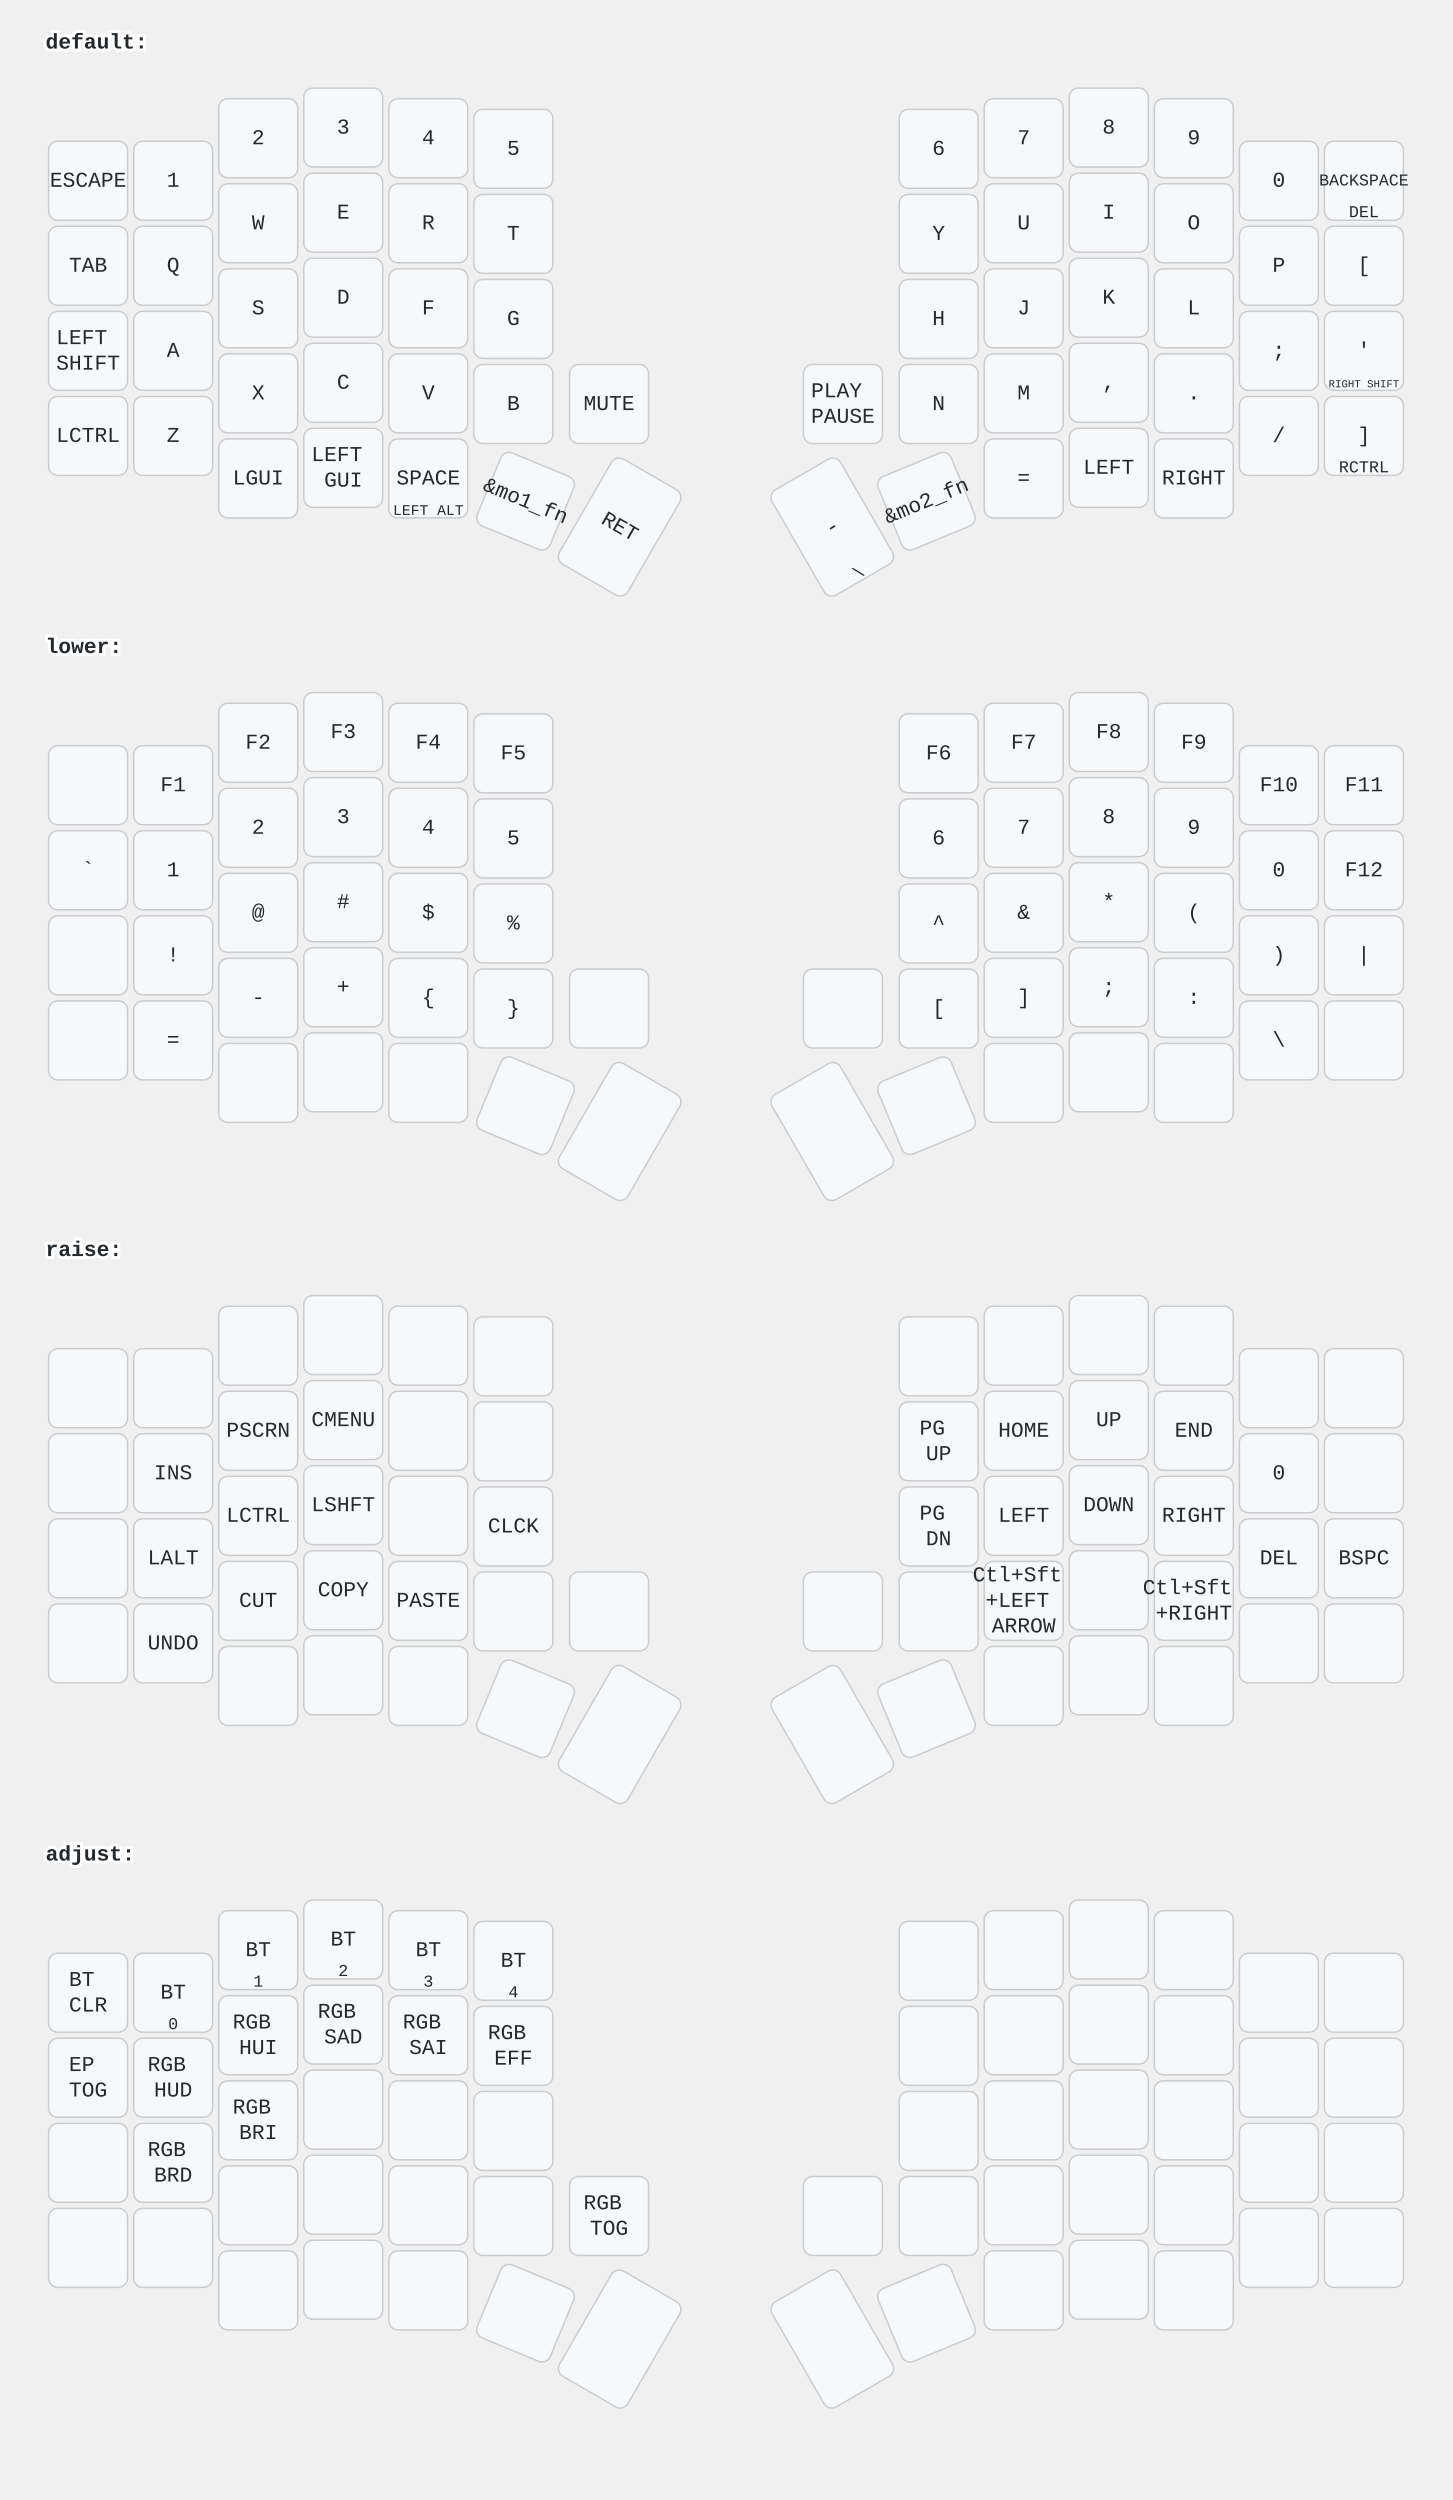
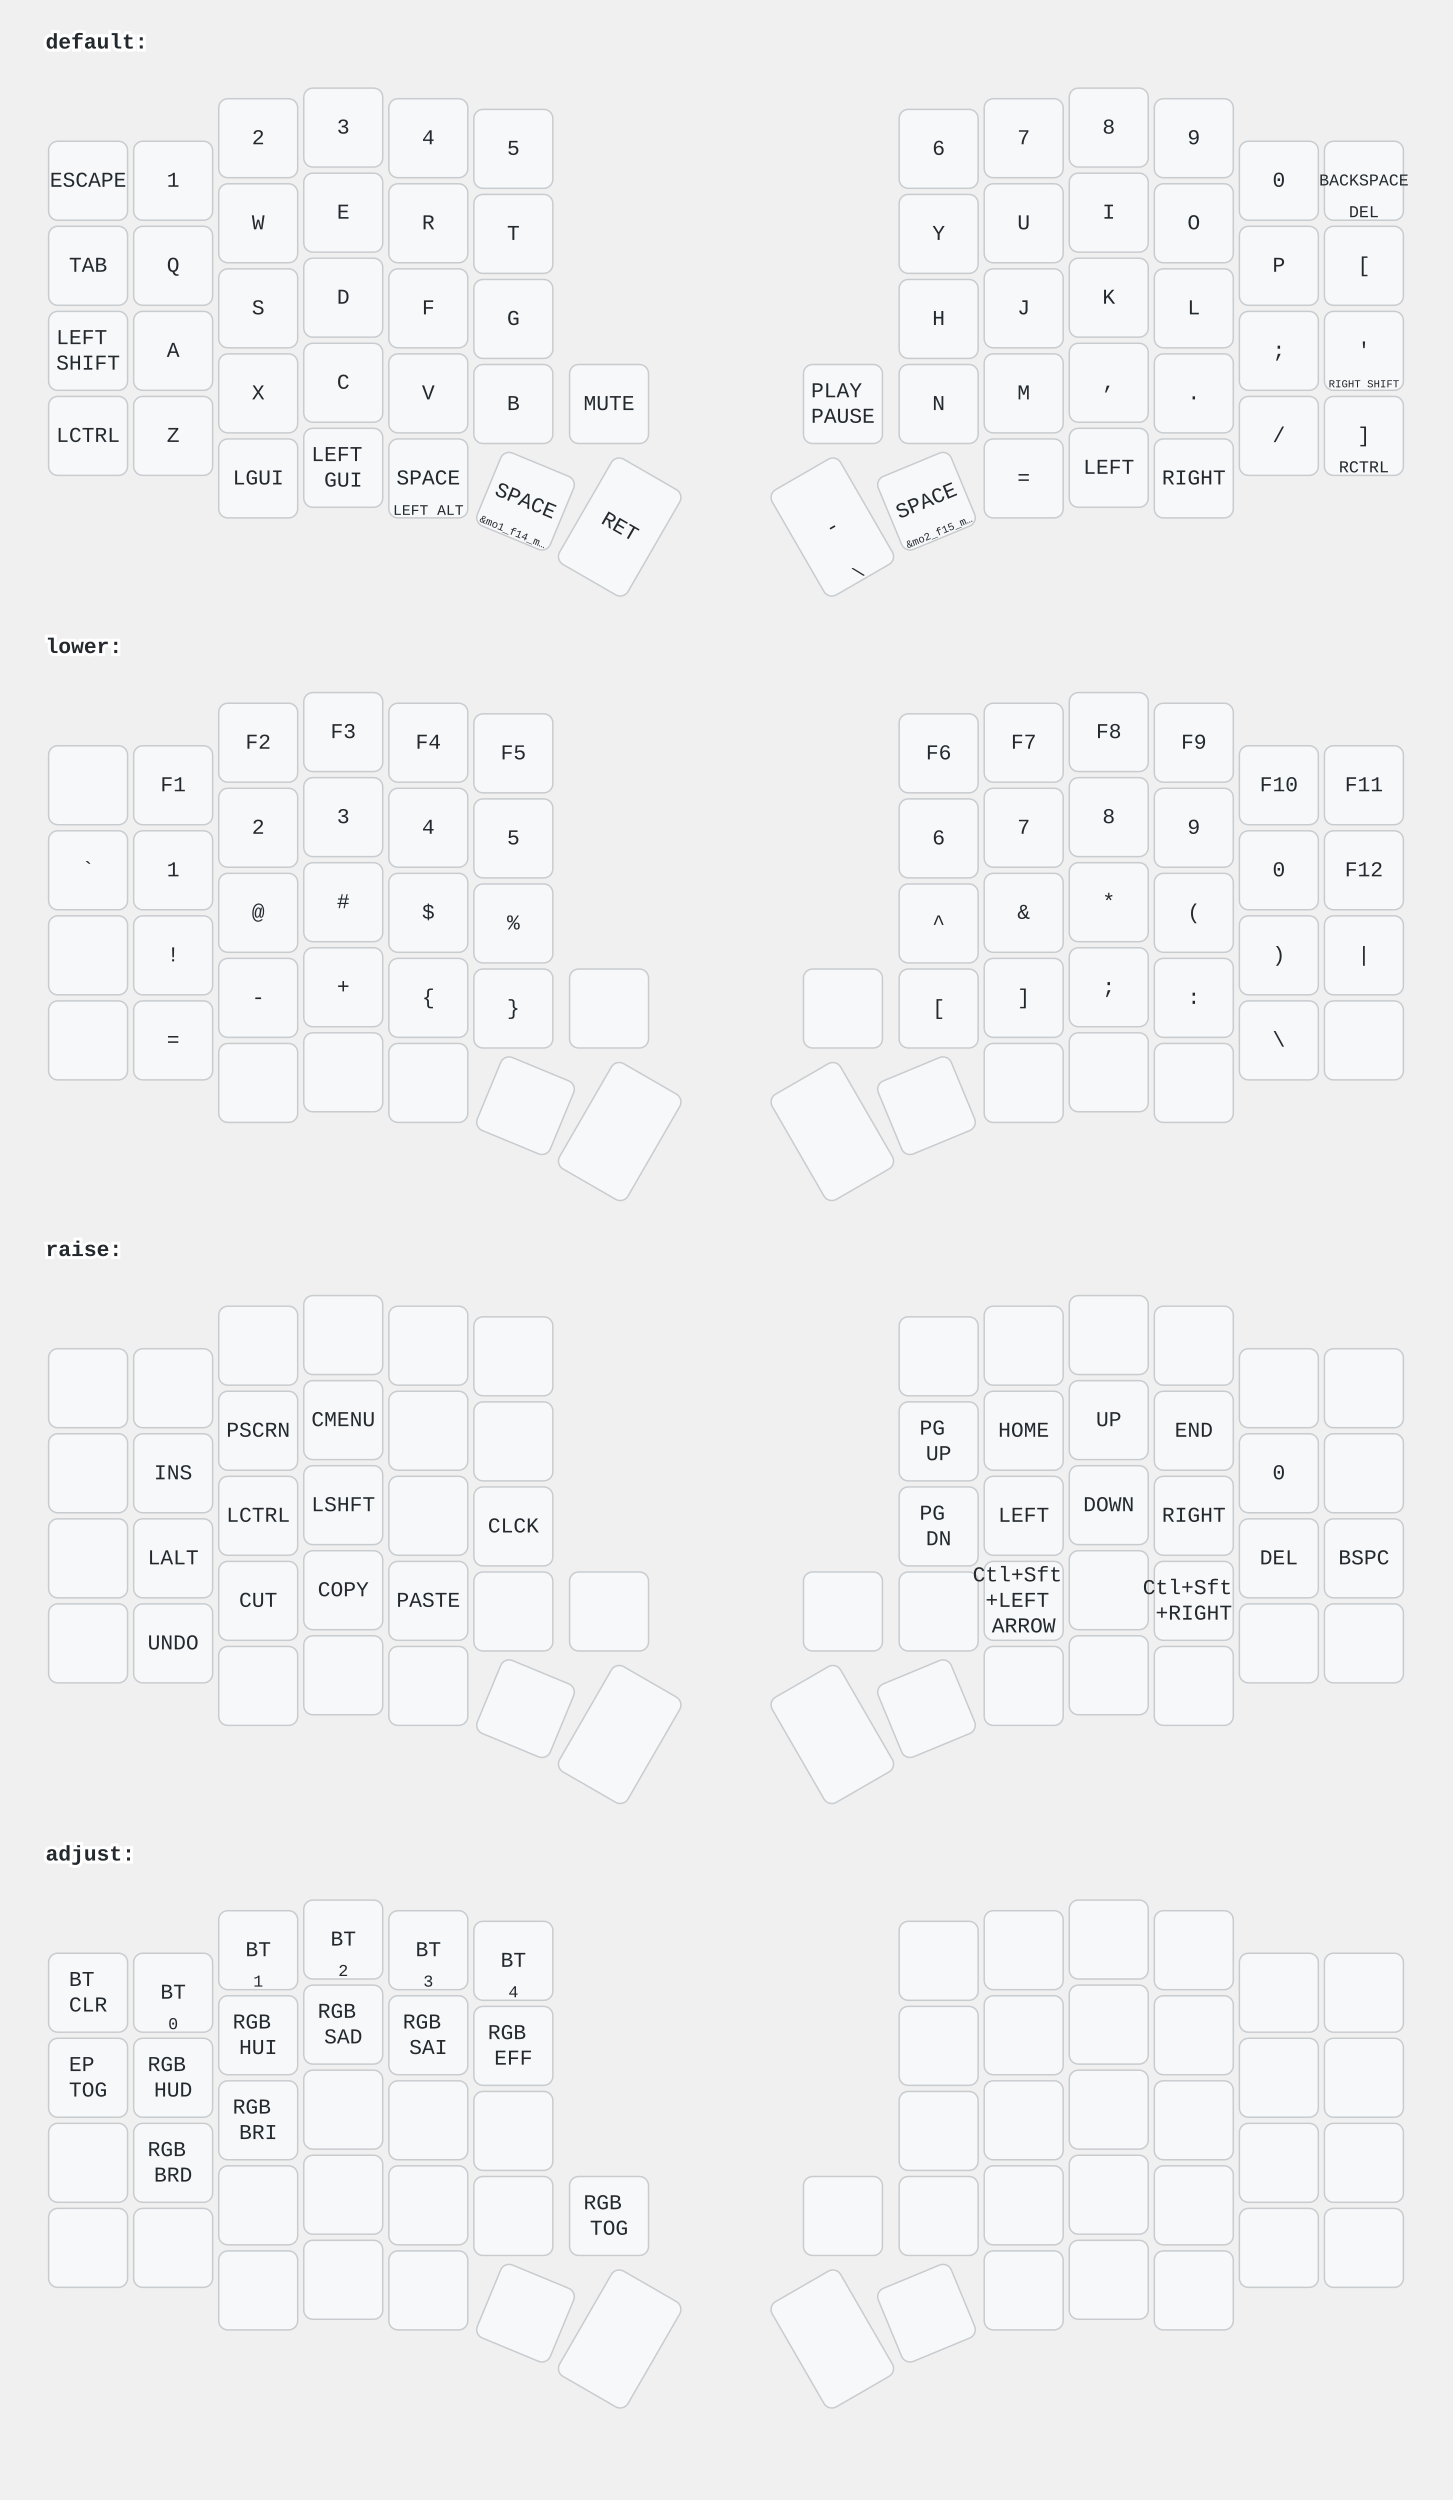
<svg xmlns="http://www.w3.org/2000/svg" width="956" height="1646" viewBox="0 0 956 1646" class="keymap">
  <style>/* inherit to force styles through use tags */
svg path {
    fill: inherit;
}

/* font and background color specifications */
svg.keymap {
    font-family: SFMono-Regular,Consolas,Liberation Mono,Menlo,monospace;
    font-size: 14px;
    font-kerning: normal;
    text-rendering: optimizeLegibility;
    fill: #24292e;
}

/* default key styling */
rect.key {
    fill: #f6f8fa;
}

rect.key, rect.combo {
    stroke: #c9cccf;
    stroke-width: 1;
}

/* default key side styling, only used is draw_key_sides is set */
rect.side {
    filter: brightness(90%);
}

/* color accent for combo boxes */
rect.combo, rect.combo-separate {
    fill: #cdf;
}

/* color accent for held keys */
rect.held, rect.combo.held {
    fill: #fdd;
}

/* color accent for ghost (optional) keys */
rect.ghost, rect.combo.ghost {
    stroke-dasharray: 4, 4;
    stroke-width: 2;
}

text {
    text-anchor: middle;
    dominant-baseline: middle;
}

/* styling for layer labels */
text.label {
    font-weight: bold;
    text-anchor: start;
    stroke: white;
    stroke-width: 4;
    paint-order: stroke;
}

/* styling for optional footer */
text.footer {
    text-anchor: end;
    dominant-baseline: auto;
    stroke: white;
    stroke-width: 4;
    paint-order: stroke;
}

/* styling for combo tap, and key non-tap label text */
text.combo, text.hold, text.shifted, text.left, text.right {
    font-size: 11px;
}

text.hold {
    text-anchor: middle;
    dominant-baseline: auto;
}

text.shifted {
    text-anchor: middle;
    dominant-baseline: hanging;
}

text.left {
    text-anchor: start;
}

text.right {
    text-anchor: end;
}

text.layer-activator {
    text-decoration: underline;
}

/* styling for hold/shifted label text in combo box */
text.combo.hold, text.combo.shifted, text.combo.left, text.combo.right {
    font-size: 8px;
}

/* lighter symbol for transparent keys */
text.trans {
    fill: #7b7e81;
}

/* styling for combo dendrons */
path.combo {
    stroke-width: 1;
    stroke: gray;
    fill: none;
}

/* Start Tabler Icons Cleanup */
/* cannot use height/width with glyphs */
.icon-tabler &gt; path {
    fill: inherit;
    stroke: inherit;
    stroke-width: 2;
}
/* hide tabler's default box */
.icon-tabler &gt; path[stroke="none"][fill="none"] {
    visibility: hidden;
}
/* End Tabler Icons Cleanup */
</style>
  <g transform="translate(30, 0)" class="layer-default">
    <text x="0" y="28" class="label" id="default">default:</text>
    <g transform="translate(0, 56)">
      <g transform="translate(28, 63)" class="key keypos-0">
        <rect rx="6" ry="6" x="-26" y="-26" width="52" height="52" class="key" />
        <text x="0" y="0" class="key tap">ESCAPE</text>
      </g>
      <g transform="translate(84, 63)" class="key keypos-1">
        <rect rx="6" ry="6" x="-26" y="-26" width="52" height="52" class="key" />
        <text x="0" y="0" class="key tap">1</text>
      </g>
      <g transform="translate(140, 35)" class="key keypos-2">
        <rect rx="6" ry="6" x="-26" y="-26" width="52" height="52" class="key" />
        <text x="0" y="0" class="key tap">2</text>
      </g>
      <g transform="translate(196, 28)" class="key keypos-3">
        <rect rx="6" ry="6" x="-26" y="-26" width="52" height="52" class="key" />
        <text x="0" y="0" class="key tap">3</text>
      </g>
      <g transform="translate(252, 35)" class="key keypos-4">
        <rect rx="6" ry="6" x="-26" y="-26" width="52" height="52" class="key" />
        <text x="0" y="0" class="key tap">4</text>
      </g>
      <g transform="translate(308, 42)" class="key keypos-5">
        <rect rx="6" ry="6" x="-26" y="-26" width="52" height="52" class="key" />
        <text x="0" y="0" class="key tap">5</text>
      </g>
      <g transform="translate(588, 42)" class="key keypos-6">
        <rect rx="6" ry="6" x="-26" y="-26" width="52" height="52" class="key" />
        <text x="0" y="0" class="key tap">6</text>
      </g>
      <g transform="translate(644, 35)" class="key keypos-7">
        <rect rx="6" ry="6" x="-26" y="-26" width="52" height="52" class="key" />
        <text x="0" y="0" class="key tap">7</text>
      </g>
      <g transform="translate(700, 28)" class="key keypos-8">
        <rect rx="6" ry="6" x="-26" y="-26" width="52" height="52" class="key" />
        <text x="0" y="0" class="key tap">8</text>
      </g>
      <g transform="translate(756, 35)" class="key keypos-9">
        <rect rx="6" ry="6" x="-26" y="-26" width="52" height="52" class="key" />
        <text x="0" y="0" class="key tap">9</text>
      </g>
      <g transform="translate(812, 63)" class="key keypos-10">
        <rect rx="6" ry="6" x="-26" y="-26" width="52" height="52" class="key" />
        <text x="0" y="0" class="key tap">0</text>
      </g>
      <g transform="translate(868, 63)" class="key keypos-11">
        <rect rx="6" ry="6" x="-26" y="-26" width="52" height="52" class="key" />
        <text x="0" y="0" class="key tap">
          <tspan style="font-size: 78%">BACKSPACE</tspan>
        </text>
        <text x="0" y="24" class="key hold">DEL</text>
      </g>
      <g transform="translate(28, 119)" class="key keypos-12">
        <rect rx="6" ry="6" x="-26" y="-26" width="52" height="52" class="key" />
        <text x="0" y="0" class="key tap">TAB</text>
      </g>
      <g transform="translate(84, 119)" class="key keypos-13">
        <rect rx="6" ry="6" x="-26" y="-26" width="52" height="52" class="key" />
        <text x="0" y="0" class="key tap">Q</text>
      </g>
      <g transform="translate(140, 91)" class="key keypos-14">
        <rect rx="6" ry="6" x="-26" y="-26" width="52" height="52" class="key" />
        <text x="0" y="0" class="key tap">W</text>
      </g>
      <g transform="translate(196, 84)" class="key keypos-15">
        <rect rx="6" ry="6" x="-26" y="-26" width="52" height="52" class="key" />
        <text x="0" y="0" class="key tap">E</text>
      </g>
      <g transform="translate(252, 91)" class="key keypos-16">
        <rect rx="6" ry="6" x="-26" y="-26" width="52" height="52" class="key" />
        <text x="0" y="0" class="key tap">R</text>
      </g>
      <g transform="translate(308, 98)" class="key keypos-17">
        <rect rx="6" ry="6" x="-26" y="-26" width="52" height="52" class="key" />
        <text x="0" y="0" class="key tap">T</text>
      </g>
      <g transform="translate(588, 98)" class="key keypos-18">
        <rect rx="6" ry="6" x="-26" y="-26" width="52" height="52" class="key" />
        <text x="0" y="0" class="key tap">Y</text>
      </g>
      <g transform="translate(644, 91)" class="key keypos-19">
        <rect rx="6" ry="6" x="-26" y="-26" width="52" height="52" class="key" />
        <text x="0" y="0" class="key tap">U</text>
      </g>
      <g transform="translate(700, 84)" class="key keypos-20">
        <rect rx="6" ry="6" x="-26" y="-26" width="52" height="52" class="key" />
        <text x="0" y="0" class="key tap">I</text>
      </g>
      <g transform="translate(756, 91)" class="key keypos-21">
        <rect rx="6" ry="6" x="-26" y="-26" width="52" height="52" class="key" />
        <text x="0" y="0" class="key tap">O</text>
      </g>
      <g transform="translate(812, 119)" class="key keypos-22">
        <rect rx="6" ry="6" x="-26" y="-26" width="52" height="52" class="key" />
        <text x="0" y="0" class="key tap">P</text>
      </g>
      <g transform="translate(868, 119)" class="key keypos-23">
        <rect rx="6" ry="6" x="-26" y="-26" width="52" height="52" class="key" />
        <text x="0" y="0" class="key tap">[</text>
      </g>
      <g transform="translate(28, 175)" class="key keypos-24">
        <rect rx="6" ry="6" x="-26" y="-26" width="52" height="52" class="key" />
        <text x="0" y="0" class="key tap">
          <tspan x="0" dy="-0.6em">LEFT</tspan>
          <tspan x="0" dy="1.2em">SHIFT</tspan>
        </text>
      </g>
      <g transform="translate(84, 175)" class="key keypos-25">
        <rect rx="6" ry="6" x="-26" y="-26" width="52" height="52" class="key" />
        <text x="0" y="0" class="key tap">A</text>
      </g>
      <g transform="translate(140, 147)" class="key keypos-26">
        <rect rx="6" ry="6" x="-26" y="-26" width="52" height="52" class="key" />
        <text x="0" y="0" class="key tap">S</text>
      </g>
      <g transform="translate(196, 140)" class="key keypos-27">
        <rect rx="6" ry="6" x="-26" y="-26" width="52" height="52" class="key" />
        <text x="0" y="0" class="key tap">D</text>
      </g>
      <g transform="translate(252, 147)" class="key keypos-28">
        <rect rx="6" ry="6" x="-26" y="-26" width="52" height="52" class="key" />
        <text x="0" y="0" class="key tap">F</text>
      </g>
      <g transform="translate(308, 154)" class="key keypos-29">
        <rect rx="6" ry="6" x="-26" y="-26" width="52" height="52" class="key" />
        <text x="0" y="0" class="key tap">G</text>
      </g>
      <g transform="translate(588, 154)" class="key keypos-30">
        <rect rx="6" ry="6" x="-26" y="-26" width="52" height="52" class="key" />
        <text x="0" y="0" class="key tap">H</text>
      </g>
      <g transform="translate(644, 147)" class="key keypos-31">
        <rect rx="6" ry="6" x="-26" y="-26" width="52" height="52" class="key" />
        <text x="0" y="0" class="key tap">J</text>
      </g>
      <g transform="translate(700, 140)" class="key keypos-32">
        <rect rx="6" ry="6" x="-26" y="-26" width="52" height="52" class="key" />
        <text x="0" y="0" class="key tap">K</text>
      </g>
      <g transform="translate(756, 147)" class="key keypos-33">
        <rect rx="6" ry="6" x="-26" y="-26" width="52" height="52" class="key" />
        <text x="0" y="0" class="key tap">L</text>
      </g>
      <g transform="translate(812, 175)" class="key keypos-34">
        <rect rx="6" ry="6" x="-26" y="-26" width="52" height="52" class="key" />
        <text x="0" y="0" class="key tap">;</text>
      </g>
      <g transform="translate(868, 175)" class="key keypos-35">
        <rect rx="6" ry="6" x="-26" y="-26" width="52" height="52" class="key" />
        <text x="0" y="0" class="key tap">'</text>
        <text x="0" y="24" class="key hold">
          <tspan style="font-size: 64%">RIGHT SHIFT</tspan>
        </text>
      </g>
      <g transform="translate(28, 231)" class="key keypos-36">
        <rect rx="6" ry="6" x="-26" y="-26" width="52" height="52" class="key" />
        <text x="0" y="0" class="key tap">LCTRL</text>
      </g>
      <g transform="translate(84, 231)" class="key keypos-37">
        <rect rx="6" ry="6" x="-26" y="-26" width="52" height="52" class="key" />
        <text x="0" y="0" class="key tap">Z</text>
      </g>
      <g transform="translate(140, 203)" class="key keypos-38">
        <rect rx="6" ry="6" x="-26" y="-26" width="52" height="52" class="key" />
        <text x="0" y="0" class="key tap">X</text>
      </g>
      <g transform="translate(196, 196)" class="key keypos-39">
        <rect rx="6" ry="6" x="-26" y="-26" width="52" height="52" class="key" />
        <text x="0" y="0" class="key tap">C</text>
      </g>
      <g transform="translate(252, 203)" class="key keypos-40">
        <rect rx="6" ry="6" x="-26" y="-26" width="52" height="52" class="key" />
        <text x="0" y="0" class="key tap">V</text>
      </g>
      <g transform="translate(308, 210)" class="key keypos-41">
        <rect rx="6" ry="6" x="-26" y="-26" width="52" height="52" class="key" />
        <text x="0" y="0" class="key tap">B</text>
      </g>
      <g transform="translate(371, 210)" class="key keypos-42">
        <rect rx="6" ry="6" x="-26" y="-26" width="52" height="52" class="key" />
        <text x="0" y="0" class="key tap">MUTE</text>
      </g>
      <g transform="translate(525, 210)" class="key keypos-43">
        <rect rx="6" ry="6" x="-26" y="-26" width="52" height="52" class="key" />
        <text x="0" y="0" class="key tap">
          <tspan x="0" dy="-0.6em">PLAY</tspan>
          <tspan x="0" dy="1.2em">PAUSE</tspan>
        </text>
      </g>
      <g transform="translate(588, 210)" class="key keypos-44">
        <rect rx="6" ry="6" x="-26" y="-26" width="52" height="52" class="key" />
        <text x="0" y="0" class="key tap">N</text>
      </g>
      <g transform="translate(644, 203)" class="key keypos-45">
        <rect rx="6" ry="6" x="-26" y="-26" width="52" height="52" class="key" />
        <text x="0" y="0" class="key tap">M</text>
      </g>
      <g transform="translate(700, 196)" class="key keypos-46">
        <rect rx="6" ry="6" x="-26" y="-26" width="52" height="52" class="key" />
        <text x="0" y="0" class="key tap">,</text>
      </g>
      <g transform="translate(756, 203)" class="key keypos-47">
        <rect rx="6" ry="6" x="-26" y="-26" width="52" height="52" class="key" />
        <text x="0" y="0" class="key tap">.</text>
      </g>
      <g transform="translate(812, 231)" class="key keypos-48">
        <rect rx="6" ry="6" x="-26" y="-26" width="52" height="52" class="key" />
        <text x="0" y="0" class="key tap">/</text>
      </g>
      <g transform="translate(868, 231)" class="key keypos-49">
        <rect rx="6" ry="6" x="-26" y="-26" width="52" height="52" class="key" />
        <text x="0" y="0" class="key tap">]</text>
        <text x="0" y="24" class="key hold">RCTRL</text>
      </g>
      <g transform="translate(140, 259)" class="key keypos-50">
        <rect rx="6" ry="6" x="-26" y="-26" width="52" height="52" class="key" />
        <text x="0" y="0" class="key tap">LGUI</text>
      </g>
      <g transform="translate(196, 252)" class="key keypos-51">
        <rect rx="6" ry="6" x="-26" y="-26" width="52" height="52" class="key" />
        <text x="0" y="0" class="key tap">
          <tspan x="0" dy="-0.6em">LEFT</tspan>
          <tspan x="0" dy="1.2em">GUI</tspan>
        </text>
      </g>
      <g transform="translate(252, 259)" class="key keypos-52">
        <rect rx="6" ry="6" x="-26" y="-26" width="52" height="52" class="key" />
        <text x="0" y="0" class="key tap">SPACE</text>
        <text x="0" y="24" class="key hold">
          <tspan style="font-size: 88%">LEFT ALT</tspan>
        </text>
      </g>
      <g transform="translate(316, 274) rotate(22.5)" class="key keypos-53">
        <rect rx="6" ry="6" x="-26" y="-26" width="52" height="52" class="key" />
-         <text x="0" y="0" class="key tap">&amp;mo1_fn</text>
+         <text x="0" y="0" class="key tap">SPACE</text>
+         <text x="0" y="24" class="key hold">
+           <tspan style="font-size: 64%">&amp;mo1_f14_m…</tspan>
+         </text>
      </g>
      <g transform="translate(378, 291) rotate(30.0)" class="key keypos-54">
        <rect rx="6" ry="6" x="-26" y="-40" width="52" height="80" class="key" />
        <text x="0" y="0" class="key tap">RET</text>
      </g>
      <g transform="translate(518, 291) rotate(-30.0)" class="key keypos-55">
        <rect rx="6" ry="6" x="-26" y="-40" width="52" height="80" class="key" />
        <text x="0" y="0" class="key tap">-</text>
        <text x="0" y="38" class="key hold">\</text>
      </g>
      <g transform="translate(580, 274) rotate(-22.5)" class="key keypos-56">
        <rect rx="6" ry="6" x="-26" y="-26" width="52" height="52" class="key" />
-         <text x="0" y="0" class="key tap">&amp;mo2_fn</text>
+         <text x="0" y="0" class="key tap">SPACE</text>
+         <text x="0" y="24" class="key hold">
+           <tspan style="font-size: 64%">&amp;mo2_f15_m…</tspan>
+         </text>
      </g>
      <g transform="translate(644, 259)" class="key keypos-57">
        <rect rx="6" ry="6" x="-26" y="-26" width="52" height="52" class="key" />
        <text x="0" y="0" class="key tap">=</text>
      </g>
      <g transform="translate(700, 252)" class="key keypos-58">
        <rect rx="6" ry="6" x="-26" y="-26" width="52" height="52" class="key" />
        <text x="0" y="0" class="key tap">LEFT</text>
      </g>
      <g transform="translate(756, 259)" class="key keypos-59">
        <rect rx="6" ry="6" x="-26" y="-26" width="52" height="52" class="key" />
        <text x="0" y="0" class="key tap">RIGHT</text>
      </g>
    </g>
  </g>
  <g transform="translate(30, 398)" class="layer-lower">
    <text x="0" y="28" class="label" id="lower">lower:</text>
    <g transform="translate(0, 56)">
      <g transform="translate(28, 63)" class="key keypos-0">
        <rect rx="6" ry="6" x="-26" y="-26" width="52" height="52" class="key" />
      </g>
      <g transform="translate(84, 63)" class="key keypos-1">
        <rect rx="6" ry="6" x="-26" y="-26" width="52" height="52" class="key" />
        <text x="0" y="0" class="key tap">F1</text>
      </g>
      <g transform="translate(140, 35)" class="key keypos-2">
        <rect rx="6" ry="6" x="-26" y="-26" width="52" height="52" class="key" />
        <text x="0" y="0" class="key tap">F2</text>
      </g>
      <g transform="translate(196, 28)" class="key keypos-3">
        <rect rx="6" ry="6" x="-26" y="-26" width="52" height="52" class="key" />
        <text x="0" y="0" class="key tap">F3</text>
      </g>
      <g transform="translate(252, 35)" class="key keypos-4">
        <rect rx="6" ry="6" x="-26" y="-26" width="52" height="52" class="key" />
        <text x="0" y="0" class="key tap">F4</text>
      </g>
      <g transform="translate(308, 42)" class="key keypos-5">
        <rect rx="6" ry="6" x="-26" y="-26" width="52" height="52" class="key" />
        <text x="0" y="0" class="key tap">F5</text>
      </g>
      <g transform="translate(588, 42)" class="key keypos-6">
        <rect rx="6" ry="6" x="-26" y="-26" width="52" height="52" class="key" />
        <text x="0" y="0" class="key tap">F6</text>
      </g>
      <g transform="translate(644, 35)" class="key keypos-7">
        <rect rx="6" ry="6" x="-26" y="-26" width="52" height="52" class="key" />
        <text x="0" y="0" class="key tap">F7</text>
      </g>
      <g transform="translate(700, 28)" class="key keypos-8">
        <rect rx="6" ry="6" x="-26" y="-26" width="52" height="52" class="key" />
        <text x="0" y="0" class="key tap">F8</text>
      </g>
      <g transform="translate(756, 35)" class="key keypos-9">
        <rect rx="6" ry="6" x="-26" y="-26" width="52" height="52" class="key" />
        <text x="0" y="0" class="key tap">F9</text>
      </g>
      <g transform="translate(812, 63)" class="key keypos-10">
        <rect rx="6" ry="6" x="-26" y="-26" width="52" height="52" class="key" />
        <text x="0" y="0" class="key tap">F10</text>
      </g>
      <g transform="translate(868, 63)" class="key keypos-11">
        <rect rx="6" ry="6" x="-26" y="-26" width="52" height="52" class="key" />
        <text x="0" y="0" class="key tap">F11</text>
      </g>
      <g transform="translate(28, 119)" class="key keypos-12">
        <rect rx="6" ry="6" x="-26" y="-26" width="52" height="52" class="key" />
        <text x="0" y="0" class="key tap">`</text>
      </g>
      <g transform="translate(84, 119)" class="key keypos-13">
        <rect rx="6" ry="6" x="-26" y="-26" width="52" height="52" class="key" />
        <text x="0" y="0" class="key tap">1</text>
      </g>
      <g transform="translate(140, 91)" class="key keypos-14">
        <rect rx="6" ry="6" x="-26" y="-26" width="52" height="52" class="key" />
        <text x="0" y="0" class="key tap">2</text>
      </g>
      <g transform="translate(196, 84)" class="key keypos-15">
        <rect rx="6" ry="6" x="-26" y="-26" width="52" height="52" class="key" />
        <text x="0" y="0" class="key tap">3</text>
      </g>
      <g transform="translate(252, 91)" class="key keypos-16">
        <rect rx="6" ry="6" x="-26" y="-26" width="52" height="52" class="key" />
        <text x="0" y="0" class="key tap">4</text>
      </g>
      <g transform="translate(308, 98)" class="key keypos-17">
        <rect rx="6" ry="6" x="-26" y="-26" width="52" height="52" class="key" />
        <text x="0" y="0" class="key tap">5</text>
      </g>
      <g transform="translate(588, 98)" class="key keypos-18">
        <rect rx="6" ry="6" x="-26" y="-26" width="52" height="52" class="key" />
        <text x="0" y="0" class="key tap">6</text>
      </g>
      <g transform="translate(644, 91)" class="key keypos-19">
        <rect rx="6" ry="6" x="-26" y="-26" width="52" height="52" class="key" />
        <text x="0" y="0" class="key tap">7</text>
      </g>
      <g transform="translate(700, 84)" class="key keypos-20">
        <rect rx="6" ry="6" x="-26" y="-26" width="52" height="52" class="key" />
        <text x="0" y="0" class="key tap">8</text>
      </g>
      <g transform="translate(756, 91)" class="key keypos-21">
        <rect rx="6" ry="6" x="-26" y="-26" width="52" height="52" class="key" />
        <text x="0" y="0" class="key tap">9</text>
      </g>
      <g transform="translate(812, 119)" class="key keypos-22">
        <rect rx="6" ry="6" x="-26" y="-26" width="52" height="52" class="key" />
        <text x="0" y="0" class="key tap">0</text>
      </g>
      <g transform="translate(868, 119)" class="key keypos-23">
        <rect rx="6" ry="6" x="-26" y="-26" width="52" height="52" class="key" />
        <text x="0" y="0" class="key tap">F12</text>
      </g>
      <g transform="translate(28, 175)" class="key keypos-24">
        <rect rx="6" ry="6" x="-26" y="-26" width="52" height="52" class="key" />
      </g>
      <g transform="translate(84, 175)" class="key keypos-25">
        <rect rx="6" ry="6" x="-26" y="-26" width="52" height="52" class="key" />
        <text x="0" y="0" class="key tap">!</text>
      </g>
      <g transform="translate(140, 147)" class="key keypos-26">
        <rect rx="6" ry="6" x="-26" y="-26" width="52" height="52" class="key" />
        <text x="0" y="0" class="key tap">@</text>
      </g>
      <g transform="translate(196, 140)" class="key keypos-27">
        <rect rx="6" ry="6" x="-26" y="-26" width="52" height="52" class="key" />
        <text x="0" y="0" class="key tap">#</text>
      </g>
      <g transform="translate(252, 147)" class="key keypos-28">
        <rect rx="6" ry="6" x="-26" y="-26" width="52" height="52" class="key" />
        <text x="0" y="0" class="key tap">$</text>
      </g>
      <g transform="translate(308, 154)" class="key keypos-29">
        <rect rx="6" ry="6" x="-26" y="-26" width="52" height="52" class="key" />
        <text x="0" y="0" class="key tap">%</text>
      </g>
      <g transform="translate(588, 154)" class="key keypos-30">
        <rect rx="6" ry="6" x="-26" y="-26" width="52" height="52" class="key" />
        <text x="0" y="0" class="key tap">^</text>
      </g>
      <g transform="translate(644, 147)" class="key keypos-31">
        <rect rx="6" ry="6" x="-26" y="-26" width="52" height="52" class="key" />
        <text x="0" y="0" class="key tap">&amp;</text>
      </g>
      <g transform="translate(700, 140)" class="key keypos-32">
        <rect rx="6" ry="6" x="-26" y="-26" width="52" height="52" class="key" />
        <text x="0" y="0" class="key tap">*</text>
      </g>
      <g transform="translate(756, 147)" class="key keypos-33">
        <rect rx="6" ry="6" x="-26" y="-26" width="52" height="52" class="key" />
        <text x="0" y="0" class="key tap">(</text>
      </g>
      <g transform="translate(812, 175)" class="key keypos-34">
        <rect rx="6" ry="6" x="-26" y="-26" width="52" height="52" class="key" />
        <text x="0" y="0" class="key tap">)</text>
      </g>
      <g transform="translate(868, 175)" class="key keypos-35">
        <rect rx="6" ry="6" x="-26" y="-26" width="52" height="52" class="key" />
        <text x="0" y="0" class="key tap">|</text>
      </g>
      <g transform="translate(28, 231)" class="key keypos-36">
        <rect rx="6" ry="6" x="-26" y="-26" width="52" height="52" class="key" />
      </g>
      <g transform="translate(84, 231)" class="key keypos-37">
        <rect rx="6" ry="6" x="-26" y="-26" width="52" height="52" class="key" />
        <text x="0" y="0" class="key tap">=</text>
      </g>
      <g transform="translate(140, 203)" class="key keypos-38">
        <rect rx="6" ry="6" x="-26" y="-26" width="52" height="52" class="key" />
        <text x="0" y="0" class="key tap">-</text>
      </g>
      <g transform="translate(196, 196)" class="key keypos-39">
        <rect rx="6" ry="6" x="-26" y="-26" width="52" height="52" class="key" />
        <text x="0" y="0" class="key tap">+</text>
      </g>
      <g transform="translate(252, 203)" class="key keypos-40">
        <rect rx="6" ry="6" x="-26" y="-26" width="52" height="52" class="key" />
        <text x="0" y="0" class="key tap">{</text>
      </g>
      <g transform="translate(308, 210)" class="key keypos-41">
        <rect rx="6" ry="6" x="-26" y="-26" width="52" height="52" class="key" />
        <text x="0" y="0" class="key tap">}</text>
      </g>
      <g transform="translate(371, 210)" class="key keypos-42">
        <rect rx="6" ry="6" x="-26" y="-26" width="52" height="52" class="key" />
      </g>
      <g transform="translate(525, 210)" class="key keypos-43">
        <rect rx="6" ry="6" x="-26" y="-26" width="52" height="52" class="key" />
      </g>
      <g transform="translate(588, 210)" class="key keypos-44">
        <rect rx="6" ry="6" x="-26" y="-26" width="52" height="52" class="key" />
        <text x="0" y="0" class="key tap">[</text>
      </g>
      <g transform="translate(644, 203)" class="key keypos-45">
        <rect rx="6" ry="6" x="-26" y="-26" width="52" height="52" class="key" />
        <text x="0" y="0" class="key tap">]</text>
      </g>
      <g transform="translate(700, 196)" class="key keypos-46">
        <rect rx="6" ry="6" x="-26" y="-26" width="52" height="52" class="key" />
        <text x="0" y="0" class="key tap">;</text>
      </g>
      <g transform="translate(756, 203)" class="key keypos-47">
        <rect rx="6" ry="6" x="-26" y="-26" width="52" height="52" class="key" />
        <text x="0" y="0" class="key tap">:</text>
      </g>
      <g transform="translate(812, 231)" class="key keypos-48">
        <rect rx="6" ry="6" x="-26" y="-26" width="52" height="52" class="key" />
        <text x="0" y="0" class="key tap">\</text>
      </g>
      <g transform="translate(868, 231)" class="key keypos-49">
        <rect rx="6" ry="6" x="-26" y="-26" width="52" height="52" class="key" />
      </g>
      <g transform="translate(140, 259)" class="key keypos-50">
        <rect rx="6" ry="6" x="-26" y="-26" width="52" height="52" class="key" />
      </g>
      <g transform="translate(196, 252)" class="key keypos-51">
        <rect rx="6" ry="6" x="-26" y="-26" width="52" height="52" class="key" />
      </g>
      <g transform="translate(252, 259)" class="key keypos-52">
        <rect rx="6" ry="6" x="-26" y="-26" width="52" height="52" class="key" />
      </g>
      <g transform="translate(316, 274) rotate(22.5)" class="key keypos-53">
        <rect rx="6" ry="6" x="-26" y="-26" width="52" height="52" class="key" />
      </g>
      <g transform="translate(378, 291) rotate(30.0)" class="key keypos-54">
        <rect rx="6" ry="6" x="-26" y="-40" width="52" height="80" class="key" />
      </g>
      <g transform="translate(518, 291) rotate(-30.0)" class="key keypos-55">
        <rect rx="6" ry="6" x="-26" y="-40" width="52" height="80" class="key" />
      </g>
      <g transform="translate(580, 274) rotate(-22.5)" class="key keypos-56">
        <rect rx="6" ry="6" x="-26" y="-26" width="52" height="52" class="key" />
      </g>
      <g transform="translate(644, 259)" class="key keypos-57">
        <rect rx="6" ry="6" x="-26" y="-26" width="52" height="52" class="key" />
      </g>
      <g transform="translate(700, 252)" class="key keypos-58">
        <rect rx="6" ry="6" x="-26" y="-26" width="52" height="52" class="key" />
      </g>
      <g transform="translate(756, 259)" class="key keypos-59">
        <rect rx="6" ry="6" x="-26" y="-26" width="52" height="52" class="key" />
      </g>
    </g>
  </g>
  <g transform="translate(30, 795)" class="layer-raise">
    <text x="0" y="28" class="label" id="raise">raise:</text>
    <g transform="translate(0, 56)">
      <g transform="translate(28, 63)" class="key keypos-0">
        <rect rx="6" ry="6" x="-26" y="-26" width="52" height="52" class="key" />
      </g>
      <g transform="translate(84, 63)" class="key keypos-1">
        <rect rx="6" ry="6" x="-26" y="-26" width="52" height="52" class="key" />
      </g>
      <g transform="translate(140, 35)" class="key keypos-2">
        <rect rx="6" ry="6" x="-26" y="-26" width="52" height="52" class="key" />
      </g>
      <g transform="translate(196, 28)" class="key keypos-3">
        <rect rx="6" ry="6" x="-26" y="-26" width="52" height="52" class="key" />
      </g>
      <g transform="translate(252, 35)" class="key keypos-4">
        <rect rx="6" ry="6" x="-26" y="-26" width="52" height="52" class="key" />
      </g>
      <g transform="translate(308, 42)" class="key keypos-5">
        <rect rx="6" ry="6" x="-26" y="-26" width="52" height="52" class="key" />
      </g>
      <g transform="translate(588, 42)" class="key keypos-6">
        <rect rx="6" ry="6" x="-26" y="-26" width="52" height="52" class="key" />
      </g>
      <g transform="translate(644, 35)" class="key keypos-7">
        <rect rx="6" ry="6" x="-26" y="-26" width="52" height="52" class="key" />
      </g>
      <g transform="translate(700, 28)" class="key keypos-8">
        <rect rx="6" ry="6" x="-26" y="-26" width="52" height="52" class="key" />
      </g>
      <g transform="translate(756, 35)" class="key keypos-9">
        <rect rx="6" ry="6" x="-26" y="-26" width="52" height="52" class="key" />
      </g>
      <g transform="translate(812, 63)" class="key keypos-10">
        <rect rx="6" ry="6" x="-26" y="-26" width="52" height="52" class="key" />
      </g>
      <g transform="translate(868, 63)" class="key keypos-11">
        <rect rx="6" ry="6" x="-26" y="-26" width="52" height="52" class="key" />
      </g>
      <g transform="translate(28, 119)" class="key keypos-12">
        <rect rx="6" ry="6" x="-26" y="-26" width="52" height="52" class="key" />
      </g>
      <g transform="translate(84, 119)" class="key keypos-13">
        <rect rx="6" ry="6" x="-26" y="-26" width="52" height="52" class="key" />
        <text x="0" y="0" class="key tap">INS</text>
      </g>
      <g transform="translate(140, 91)" class="key keypos-14">
        <rect rx="6" ry="6" x="-26" y="-26" width="52" height="52" class="key" />
        <text x="0" y="0" class="key tap">PSCRN</text>
      </g>
      <g transform="translate(196, 84)" class="key keypos-15">
        <rect rx="6" ry="6" x="-26" y="-26" width="52" height="52" class="key" />
        <text x="0" y="0" class="key tap">CMENU</text>
      </g>
      <g transform="translate(252, 91)" class="key keypos-16">
        <rect rx="6" ry="6" x="-26" y="-26" width="52" height="52" class="key" />
      </g>
      <g transform="translate(308, 98)" class="key keypos-17">
        <rect rx="6" ry="6" x="-26" y="-26" width="52" height="52" class="key" />
      </g>
      <g transform="translate(588, 98)" class="key keypos-18">
        <rect rx="6" ry="6" x="-26" y="-26" width="52" height="52" class="key" />
        <text x="0" y="0" class="key tap">
          <tspan x="0" dy="-0.6em">PG</tspan>
          <tspan x="0" dy="1.2em">UP</tspan>
        </text>
      </g>
      <g transform="translate(644, 91)" class="key keypos-19">
        <rect rx="6" ry="6" x="-26" y="-26" width="52" height="52" class="key" />
        <text x="0" y="0" class="key tap">HOME</text>
      </g>
      <g transform="translate(700, 84)" class="key keypos-20">
        <rect rx="6" ry="6" x="-26" y="-26" width="52" height="52" class="key" />
        <text x="0" y="0" class="key tap">UP</text>
      </g>
      <g transform="translate(756, 91)" class="key keypos-21">
        <rect rx="6" ry="6" x="-26" y="-26" width="52" height="52" class="key" />
        <text x="0" y="0" class="key tap">END</text>
      </g>
      <g transform="translate(812, 119)" class="key keypos-22">
        <rect rx="6" ry="6" x="-26" y="-26" width="52" height="52" class="key" />
        <text x="0" y="0" class="key tap">0</text>
      </g>
      <g transform="translate(868, 119)" class="key keypos-23">
        <rect rx="6" ry="6" x="-26" y="-26" width="52" height="52" class="key" />
      </g>
      <g transform="translate(28, 175)" class="key keypos-24">
        <rect rx="6" ry="6" x="-26" y="-26" width="52" height="52" class="key" />
      </g>
      <g transform="translate(84, 175)" class="key keypos-25">
        <rect rx="6" ry="6" x="-26" y="-26" width="52" height="52" class="key" />
        <text x="0" y="0" class="key tap">LALT</text>
      </g>
      <g transform="translate(140, 147)" class="key keypos-26">
        <rect rx="6" ry="6" x="-26" y="-26" width="52" height="52" class="key" />
        <text x="0" y="0" class="key tap">LCTRL</text>
      </g>
      <g transform="translate(196, 140)" class="key keypos-27">
        <rect rx="6" ry="6" x="-26" y="-26" width="52" height="52" class="key" />
        <text x="0" y="0" class="key tap">LSHFT</text>
      </g>
      <g transform="translate(252, 147)" class="key keypos-28">
        <rect rx="6" ry="6" x="-26" y="-26" width="52" height="52" class="key" />
      </g>
      <g transform="translate(308, 154)" class="key keypos-29">
        <rect rx="6" ry="6" x="-26" y="-26" width="52" height="52" class="key" />
        <text x="0" y="0" class="key tap">CLCK</text>
      </g>
      <g transform="translate(588, 154)" class="key keypos-30">
        <rect rx="6" ry="6" x="-26" y="-26" width="52" height="52" class="key" />
        <text x="0" y="0" class="key tap">
          <tspan x="0" dy="-0.6em">PG</tspan>
          <tspan x="0" dy="1.2em">DN</tspan>
        </text>
      </g>
      <g transform="translate(644, 147)" class="key keypos-31">
        <rect rx="6" ry="6" x="-26" y="-26" width="52" height="52" class="key" />
        <text x="0" y="0" class="key tap">LEFT</text>
      </g>
      <g transform="translate(700, 140)" class="key keypos-32">
        <rect rx="6" ry="6" x="-26" y="-26" width="52" height="52" class="key" />
        <text x="0" y="0" class="key tap">DOWN</text>
      </g>
      <g transform="translate(756, 147)" class="key keypos-33">
        <rect rx="6" ry="6" x="-26" y="-26" width="52" height="52" class="key" />
        <text x="0" y="0" class="key tap">RIGHT</text>
      </g>
      <g transform="translate(812, 175)" class="key keypos-34">
        <rect rx="6" ry="6" x="-26" y="-26" width="52" height="52" class="key" />
        <text x="0" y="0" class="key tap">DEL</text>
      </g>
      <g transform="translate(868, 175)" class="key keypos-35">
        <rect rx="6" ry="6" x="-26" y="-26" width="52" height="52" class="key" />
        <text x="0" y="0" class="key tap">BSPC</text>
      </g>
      <g transform="translate(28, 231)" class="key keypos-36">
        <rect rx="6" ry="6" x="-26" y="-26" width="52" height="52" class="key" />
      </g>
      <g transform="translate(84, 231)" class="key keypos-37">
        <rect rx="6" ry="6" x="-26" y="-26" width="52" height="52" class="key" />
        <text x="0" y="0" class="key tap">UNDO</text>
      </g>
      <g transform="translate(140, 203)" class="key keypos-38">
        <rect rx="6" ry="6" x="-26" y="-26" width="52" height="52" class="key" />
        <text x="0" y="0" class="key tap">CUT</text>
      </g>
      <g transform="translate(196, 196)" class="key keypos-39">
        <rect rx="6" ry="6" x="-26" y="-26" width="52" height="52" class="key" />
        <text x="0" y="0" class="key tap">COPY</text>
      </g>
      <g transform="translate(252, 203)" class="key keypos-40">
        <rect rx="6" ry="6" x="-26" y="-26" width="52" height="52" class="key" />
        <text x="0" y="0" class="key tap">PASTE</text>
      </g>
      <g transform="translate(308, 210)" class="key keypos-41">
        <rect rx="6" ry="6" x="-26" y="-26" width="52" height="52" class="key" />
      </g>
      <g transform="translate(371, 210)" class="key keypos-42">
        <rect rx="6" ry="6" x="-26" y="-26" width="52" height="52" class="key" />
      </g>
      <g transform="translate(525, 210)" class="key keypos-43">
        <rect rx="6" ry="6" x="-26" y="-26" width="52" height="52" class="key" />
      </g>
      <g transform="translate(588, 210)" class="key keypos-44">
        <rect rx="6" ry="6" x="-26" y="-26" width="52" height="52" class="key" />
      </g>
      <g transform="translate(644, 203)" class="key keypos-45">
        <rect rx="6" ry="6" x="-26" y="-26" width="52" height="52" class="key" />
        <text x="0" y="0" class="key tap">
          <tspan x="0" dy="-1.2em">Ctl+Sft</tspan>
          <tspan x="0" dy="1.2em">+LEFT</tspan>
          <tspan x="0" dy="1.2em">ARROW</tspan>
        </text>
      </g>
      <g transform="translate(700, 196)" class="key keypos-46">
        <rect rx="6" ry="6" x="-26" y="-26" width="52" height="52" class="key" />
      </g>
      <g transform="translate(756, 203)" class="key keypos-47">
        <rect rx="6" ry="6" x="-26" y="-26" width="52" height="52" class="key" />
        <text x="0" y="0" class="key tap">
          <tspan x="0" dy="-0.6em">Ctl+Sft</tspan>
          <tspan x="0" dy="1.2em">+RIGHT</tspan>
        </text>
      </g>
      <g transform="translate(812, 231)" class="key keypos-48">
        <rect rx="6" ry="6" x="-26" y="-26" width="52" height="52" class="key" />
      </g>
      <g transform="translate(868, 231)" class="key keypos-49">
        <rect rx="6" ry="6" x="-26" y="-26" width="52" height="52" class="key" />
      </g>
      <g transform="translate(140, 259)" class="key keypos-50">
        <rect rx="6" ry="6" x="-26" y="-26" width="52" height="52" class="key" />
      </g>
      <g transform="translate(196, 252)" class="key keypos-51">
        <rect rx="6" ry="6" x="-26" y="-26" width="52" height="52" class="key" />
      </g>
      <g transform="translate(252, 259)" class="key keypos-52">
        <rect rx="6" ry="6" x="-26" y="-26" width="52" height="52" class="key" />
      </g>
      <g transform="translate(316, 274) rotate(22.5)" class="key keypos-53">
        <rect rx="6" ry="6" x="-26" y="-26" width="52" height="52" class="key" />
      </g>
      <g transform="translate(378, 291) rotate(30.0)" class="key keypos-54">
        <rect rx="6" ry="6" x="-26" y="-40" width="52" height="80" class="key" />
      </g>
      <g transform="translate(518, 291) rotate(-30.0)" class="key keypos-55">
        <rect rx="6" ry="6" x="-26" y="-40" width="52" height="80" class="key" />
      </g>
      <g transform="translate(580, 274) rotate(-22.5)" class="key keypos-56">
        <rect rx="6" ry="6" x="-26" y="-26" width="52" height="52" class="key" />
      </g>
      <g transform="translate(644, 259)" class="key keypos-57">
        <rect rx="6" ry="6" x="-26" y="-26" width="52" height="52" class="key" />
      </g>
      <g transform="translate(700, 252)" class="key keypos-58">
        <rect rx="6" ry="6" x="-26" y="-26" width="52" height="52" class="key" />
      </g>
      <g transform="translate(756, 259)" class="key keypos-59">
        <rect rx="6" ry="6" x="-26" y="-26" width="52" height="52" class="key" />
      </g>
    </g>
  </g>
  <g transform="translate(30, 1193)" class="layer-adjust">
    <text x="0" y="28" class="label" id="adjust">adjust:</text>
    <g transform="translate(0, 56)">
      <g transform="translate(28, 63)" class="key keypos-0">
        <rect rx="6" ry="6" x="-26" y="-26" width="52" height="52" class="key" />
        <text x="0" y="0" class="key tap">
          <tspan x="0" dy="-0.6em">BT</tspan>
          <tspan x="0" dy="1.2em">CLR</tspan>
        </text>
      </g>
      <g transform="translate(84, 63)" class="key keypos-1">
        <rect rx="6" ry="6" x="-26" y="-26" width="52" height="52" class="key" />
        <text x="0" y="0" class="key tap">BT</text>
        <text x="0" y="24" class="key hold">0</text>
      </g>
      <g transform="translate(140, 35)" class="key keypos-2">
        <rect rx="6" ry="6" x="-26" y="-26" width="52" height="52" class="key" />
        <text x="0" y="0" class="key tap">BT</text>
        <text x="0" y="24" class="key hold">1</text>
      </g>
      <g transform="translate(196, 28)" class="key keypos-3">
        <rect rx="6" ry="6" x="-26" y="-26" width="52" height="52" class="key" />
        <text x="0" y="0" class="key tap">BT</text>
        <text x="0" y="24" class="key hold">2</text>
      </g>
      <g transform="translate(252, 35)" class="key keypos-4">
        <rect rx="6" ry="6" x="-26" y="-26" width="52" height="52" class="key" />
        <text x="0" y="0" class="key tap">BT</text>
        <text x="0" y="24" class="key hold">3</text>
      </g>
      <g transform="translate(308, 42)" class="key keypos-5">
        <rect rx="6" ry="6" x="-26" y="-26" width="52" height="52" class="key" />
        <text x="0" y="0" class="key tap">BT</text>
        <text x="0" y="24" class="key hold">4</text>
      </g>
      <g transform="translate(588, 42)" class="key keypos-6">
        <rect rx="6" ry="6" x="-26" y="-26" width="52" height="52" class="key" />
      </g>
      <g transform="translate(644, 35)" class="key keypos-7">
        <rect rx="6" ry="6" x="-26" y="-26" width="52" height="52" class="key" />
      </g>
      <g transform="translate(700, 28)" class="key keypos-8">
        <rect rx="6" ry="6" x="-26" y="-26" width="52" height="52" class="key" />
      </g>
      <g transform="translate(756, 35)" class="key keypos-9">
        <rect rx="6" ry="6" x="-26" y="-26" width="52" height="52" class="key" />
      </g>
      <g transform="translate(812, 63)" class="key keypos-10">
        <rect rx="6" ry="6" x="-26" y="-26" width="52" height="52" class="key" />
      </g>
      <g transform="translate(868, 63)" class="key keypos-11">
        <rect rx="6" ry="6" x="-26" y="-26" width="52" height="52" class="key" />
      </g>
      <g transform="translate(28, 119)" class="key keypos-12">
        <rect rx="6" ry="6" x="-26" y="-26" width="52" height="52" class="key" />
        <text x="0" y="0" class="key tap">
          <tspan x="0" dy="-0.6em">EP</tspan>
          <tspan x="0" dy="1.2em">TOG</tspan>
        </text>
      </g>
      <g transform="translate(84, 119)" class="key keypos-13">
        <rect rx="6" ry="6" x="-26" y="-26" width="52" height="52" class="key" />
        <text x="0" y="0" class="key tap">
          <tspan x="0" dy="-0.6em">RGB</tspan>
          <tspan x="0" dy="1.2em">HUD</tspan>
        </text>
      </g>
      <g transform="translate(140, 91)" class="key keypos-14">
        <rect rx="6" ry="6" x="-26" y="-26" width="52" height="52" class="key" />
        <text x="0" y="0" class="key tap">
          <tspan x="0" dy="-0.6em">RGB</tspan>
          <tspan x="0" dy="1.2em">HUI</tspan>
        </text>
      </g>
      <g transform="translate(196, 84)" class="key keypos-15">
        <rect rx="6" ry="6" x="-26" y="-26" width="52" height="52" class="key" />
        <text x="0" y="0" class="key tap">
          <tspan x="0" dy="-0.6em">RGB</tspan>
          <tspan x="0" dy="1.2em">SAD</tspan>
        </text>
      </g>
      <g transform="translate(252, 91)" class="key keypos-16">
        <rect rx="6" ry="6" x="-26" y="-26" width="52" height="52" class="key" />
        <text x="0" y="0" class="key tap">
          <tspan x="0" dy="-0.6em">RGB</tspan>
          <tspan x="0" dy="1.2em">SAI</tspan>
        </text>
      </g>
      <g transform="translate(308, 98)" class="key keypos-17">
        <rect rx="6" ry="6" x="-26" y="-26" width="52" height="52" class="key" />
        <text x="0" y="0" class="key tap">
          <tspan x="0" dy="-0.6em">RGB</tspan>
          <tspan x="0" dy="1.2em">EFF</tspan>
        </text>
      </g>
      <g transform="translate(588, 98)" class="key keypos-18">
        <rect rx="6" ry="6" x="-26" y="-26" width="52" height="52" class="key" />
      </g>
      <g transform="translate(644, 91)" class="key keypos-19">
        <rect rx="6" ry="6" x="-26" y="-26" width="52" height="52" class="key" />
      </g>
      <g transform="translate(700, 84)" class="key keypos-20">
        <rect rx="6" ry="6" x="-26" y="-26" width="52" height="52" class="key" />
      </g>
      <g transform="translate(756, 91)" class="key keypos-21">
        <rect rx="6" ry="6" x="-26" y="-26" width="52" height="52" class="key" />
      </g>
      <g transform="translate(812, 119)" class="key keypos-22">
        <rect rx="6" ry="6" x="-26" y="-26" width="52" height="52" class="key" />
      </g>
      <g transform="translate(868, 119)" class="key keypos-23">
        <rect rx="6" ry="6" x="-26" y="-26" width="52" height="52" class="key" />
      </g>
      <g transform="translate(28, 175)" class="key keypos-24">
        <rect rx="6" ry="6" x="-26" y="-26" width="52" height="52" class="key" />
      </g>
      <g transform="translate(84, 175)" class="key keypos-25">
        <rect rx="6" ry="6" x="-26" y="-26" width="52" height="52" class="key" />
        <text x="0" y="0" class="key tap">
          <tspan x="0" dy="-0.6em">RGB</tspan>
          <tspan x="0" dy="1.2em">BRD</tspan>
        </text>
      </g>
      <g transform="translate(140, 147)" class="key keypos-26">
        <rect rx="6" ry="6" x="-26" y="-26" width="52" height="52" class="key" />
        <text x="0" y="0" class="key tap">
          <tspan x="0" dy="-0.6em">RGB</tspan>
          <tspan x="0" dy="1.2em">BRI</tspan>
        </text>
      </g>
      <g transform="translate(196, 140)" class="key keypos-27">
        <rect rx="6" ry="6" x="-26" y="-26" width="52" height="52" class="key" />
      </g>
      <g transform="translate(252, 147)" class="key keypos-28">
        <rect rx="6" ry="6" x="-26" y="-26" width="52" height="52" class="key" />
      </g>
      <g transform="translate(308, 154)" class="key keypos-29">
        <rect rx="6" ry="6" x="-26" y="-26" width="52" height="52" class="key" />
      </g>
      <g transform="translate(588, 154)" class="key keypos-30">
        <rect rx="6" ry="6" x="-26" y="-26" width="52" height="52" class="key" />
      </g>
      <g transform="translate(644, 147)" class="key keypos-31">
        <rect rx="6" ry="6" x="-26" y="-26" width="52" height="52" class="key" />
      </g>
      <g transform="translate(700, 140)" class="key keypos-32">
        <rect rx="6" ry="6" x="-26" y="-26" width="52" height="52" class="key" />
      </g>
      <g transform="translate(756, 147)" class="key keypos-33">
        <rect rx="6" ry="6" x="-26" y="-26" width="52" height="52" class="key" />
      </g>
      <g transform="translate(812, 175)" class="key keypos-34">
        <rect rx="6" ry="6" x="-26" y="-26" width="52" height="52" class="key" />
      </g>
      <g transform="translate(868, 175)" class="key keypos-35">
        <rect rx="6" ry="6" x="-26" y="-26" width="52" height="52" class="key" />
      </g>
      <g transform="translate(28, 231)" class="key keypos-36">
        <rect rx="6" ry="6" x="-26" y="-26" width="52" height="52" class="key" />
      </g>
      <g transform="translate(84, 231)" class="key keypos-37">
        <rect rx="6" ry="6" x="-26" y="-26" width="52" height="52" class="key" />
      </g>
      <g transform="translate(140, 203)" class="key keypos-38">
        <rect rx="6" ry="6" x="-26" y="-26" width="52" height="52" class="key" />
      </g>
      <g transform="translate(196, 196)" class="key keypos-39">
        <rect rx="6" ry="6" x="-26" y="-26" width="52" height="52" class="key" />
      </g>
      <g transform="translate(252, 203)" class="key keypos-40">
        <rect rx="6" ry="6" x="-26" y="-26" width="52" height="52" class="key" />
      </g>
      <g transform="translate(308, 210)" class="key keypos-41">
        <rect rx="6" ry="6" x="-26" y="-26" width="52" height="52" class="key" />
      </g>
      <g transform="translate(371, 210)" class="key keypos-42">
        <rect rx="6" ry="6" x="-26" y="-26" width="52" height="52" class="key" />
        <text x="0" y="0" class="key tap">
          <tspan x="0" dy="-0.6em">RGB</tspan>
          <tspan x="0" dy="1.2em">TOG</tspan>
        </text>
      </g>
      <g transform="translate(525, 210)" class="key keypos-43">
        <rect rx="6" ry="6" x="-26" y="-26" width="52" height="52" class="key" />
      </g>
      <g transform="translate(588, 210)" class="key keypos-44">
        <rect rx="6" ry="6" x="-26" y="-26" width="52" height="52" class="key" />
      </g>
      <g transform="translate(644, 203)" class="key keypos-45">
        <rect rx="6" ry="6" x="-26" y="-26" width="52" height="52" class="key" />
      </g>
      <g transform="translate(700, 196)" class="key keypos-46">
        <rect rx="6" ry="6" x="-26" y="-26" width="52" height="52" class="key" />
      </g>
      <g transform="translate(756, 203)" class="key keypos-47">
        <rect rx="6" ry="6" x="-26" y="-26" width="52" height="52" class="key" />
      </g>
      <g transform="translate(812, 231)" class="key keypos-48">
        <rect rx="6" ry="6" x="-26" y="-26" width="52" height="52" class="key" />
      </g>
      <g transform="translate(868, 231)" class="key keypos-49">
        <rect rx="6" ry="6" x="-26" y="-26" width="52" height="52" class="key" />
      </g>
      <g transform="translate(140, 259)" class="key keypos-50">
        <rect rx="6" ry="6" x="-26" y="-26" width="52" height="52" class="key" />
      </g>
      <g transform="translate(196, 252)" class="key keypos-51">
        <rect rx="6" ry="6" x="-26" y="-26" width="52" height="52" class="key" />
      </g>
      <g transform="translate(252, 259)" class="key keypos-52">
        <rect rx="6" ry="6" x="-26" y="-26" width="52" height="52" class="key" />
      </g>
      <g transform="translate(316, 274) rotate(22.5)" class="key keypos-53">
        <rect rx="6" ry="6" x="-26" y="-26" width="52" height="52" class="key" />
      </g>
      <g transform="translate(378, 291) rotate(30.0)" class="key keypos-54">
        <rect rx="6" ry="6" x="-26" y="-40" width="52" height="80" class="key" />
      </g>
      <g transform="translate(518, 291) rotate(-30.0)" class="key keypos-55">
        <rect rx="6" ry="6" x="-26" y="-40" width="52" height="80" class="key" />
      </g>
      <g transform="translate(580, 274) rotate(-22.5)" class="key keypos-56">
        <rect rx="6" ry="6" x="-26" y="-26" width="52" height="52" class="key" />
      </g>
      <g transform="translate(644, 259)" class="key keypos-57">
        <rect rx="6" ry="6" x="-26" y="-26" width="52" height="52" class="key" />
      </g>
      <g transform="translate(700, 252)" class="key keypos-58">
        <rect rx="6" ry="6" x="-26" y="-26" width="52" height="52" class="key" />
      </g>
      <g transform="translate(756, 259)" class="key keypos-59">
        <rect rx="6" ry="6" x="-26" y="-26" width="52" height="52" class="key" />
      </g>
    </g>
  </g>
</svg>
